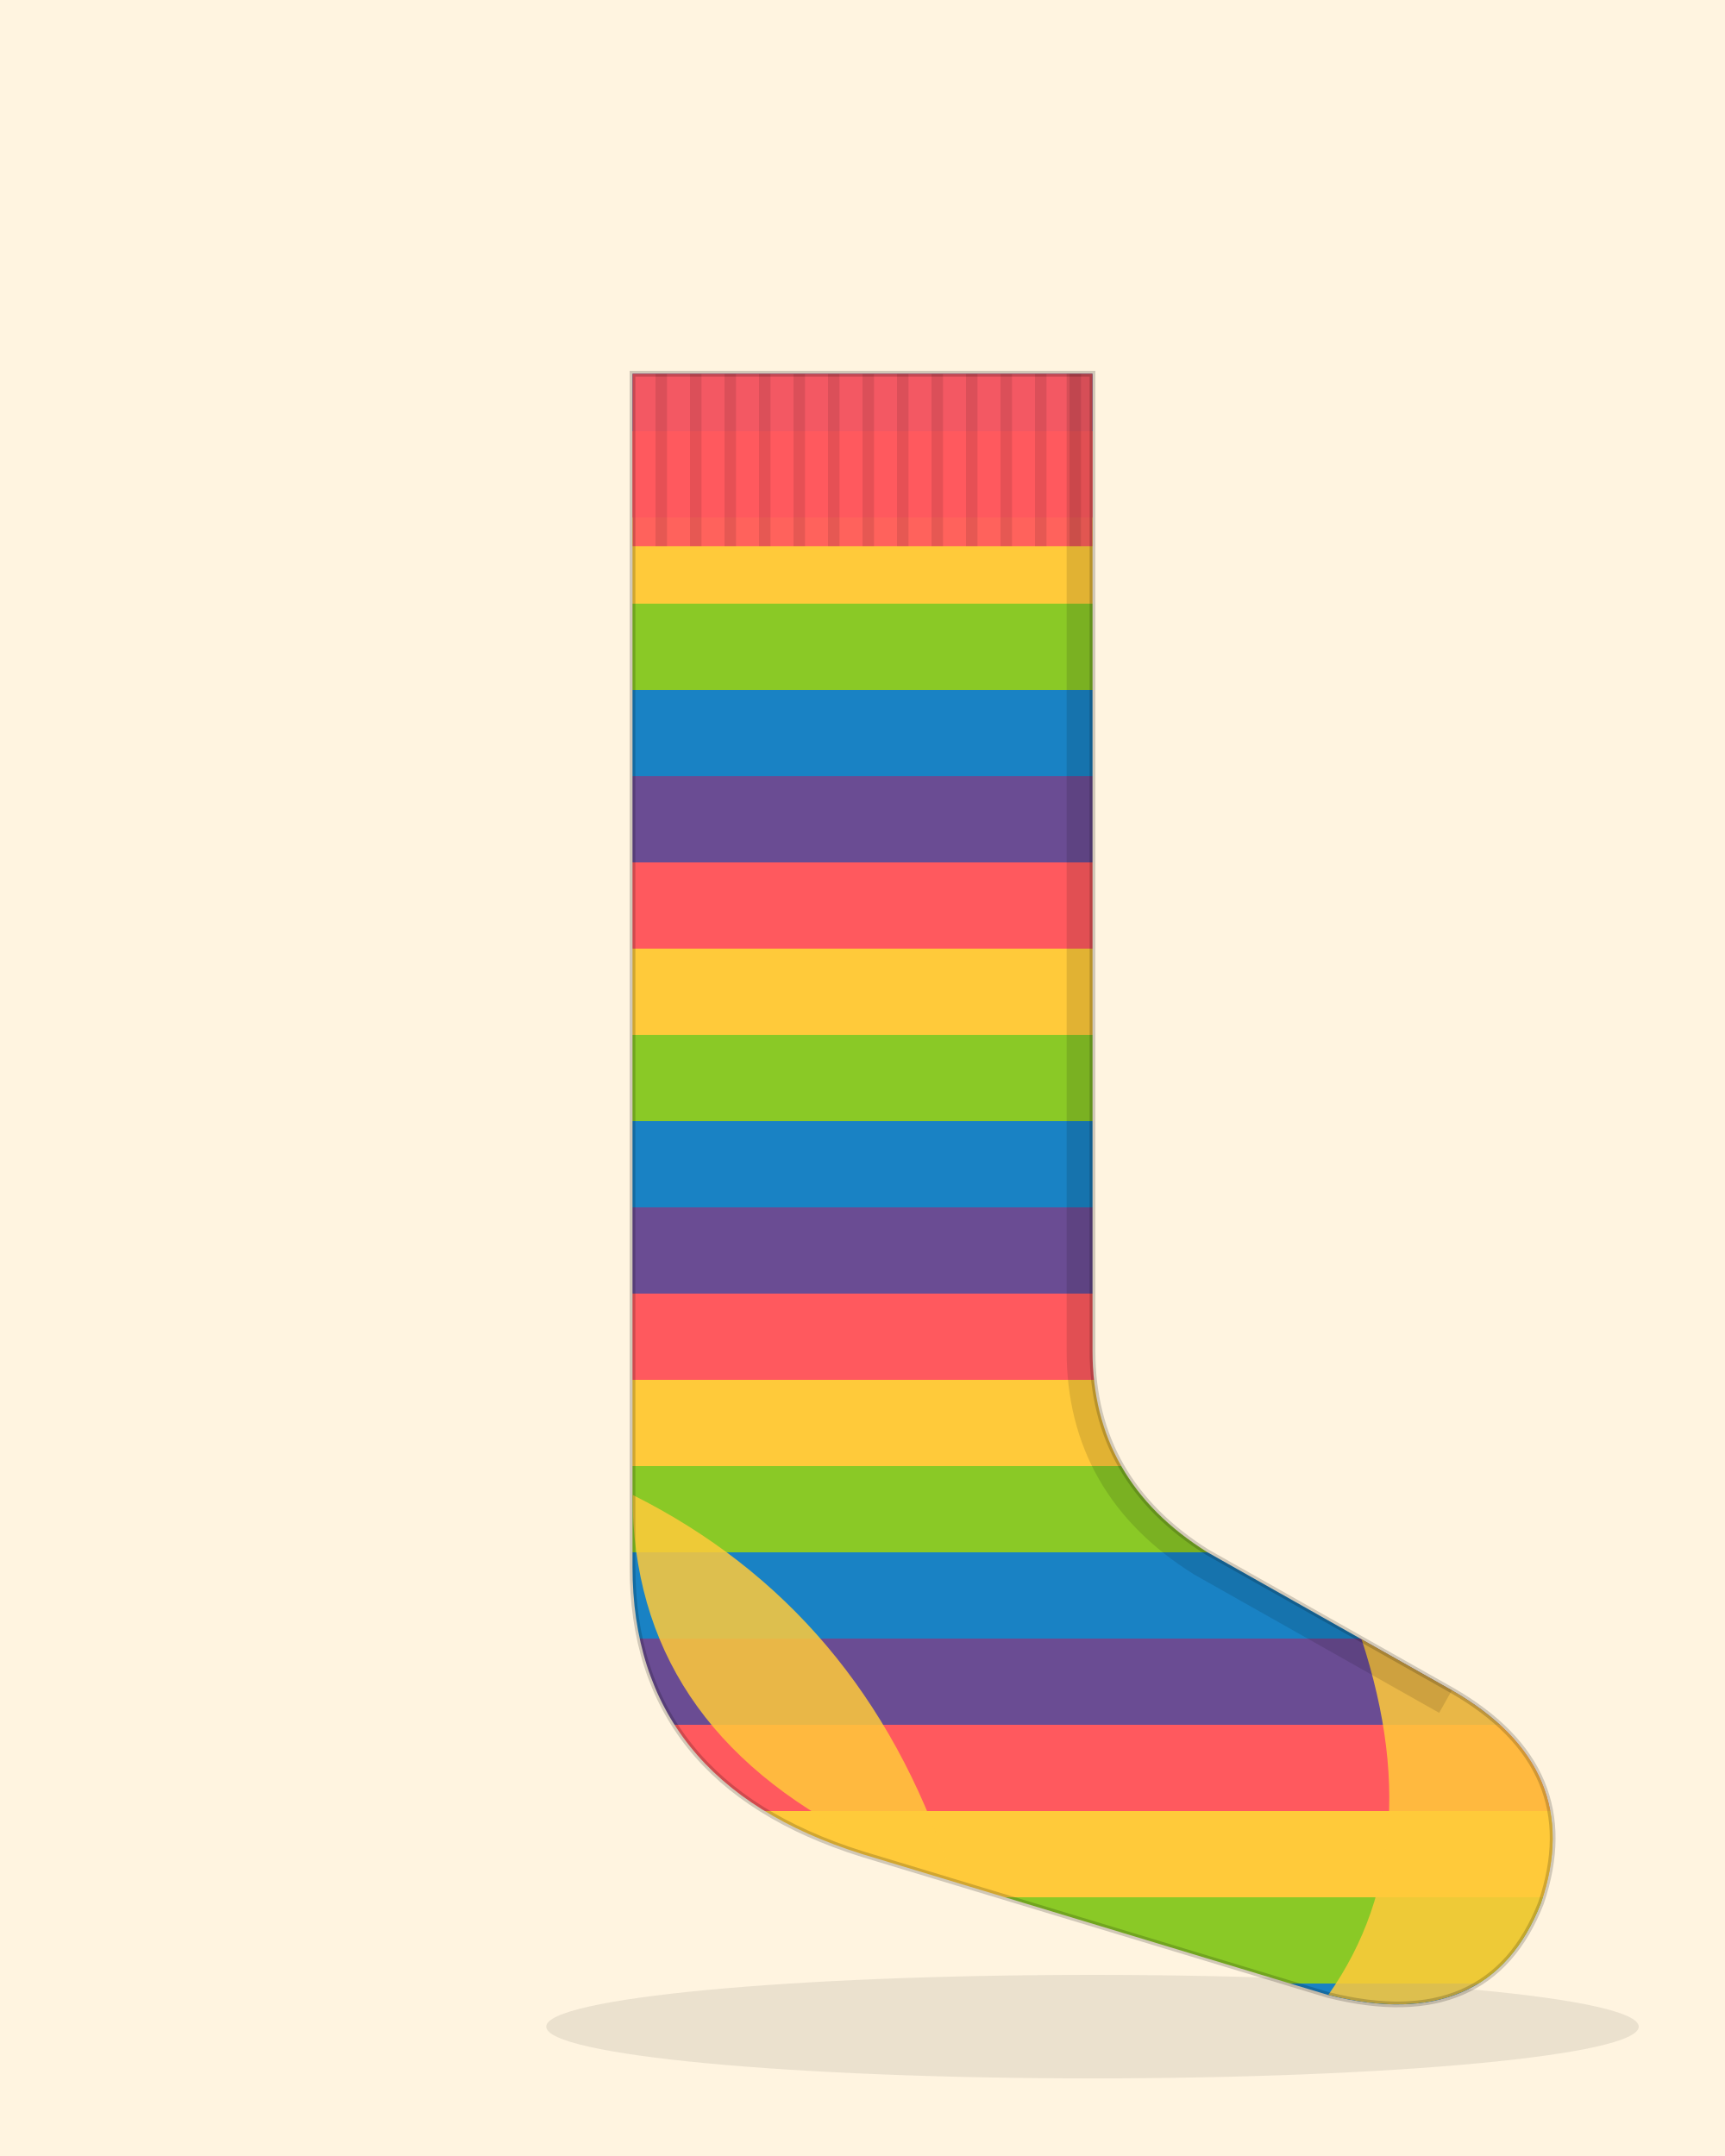
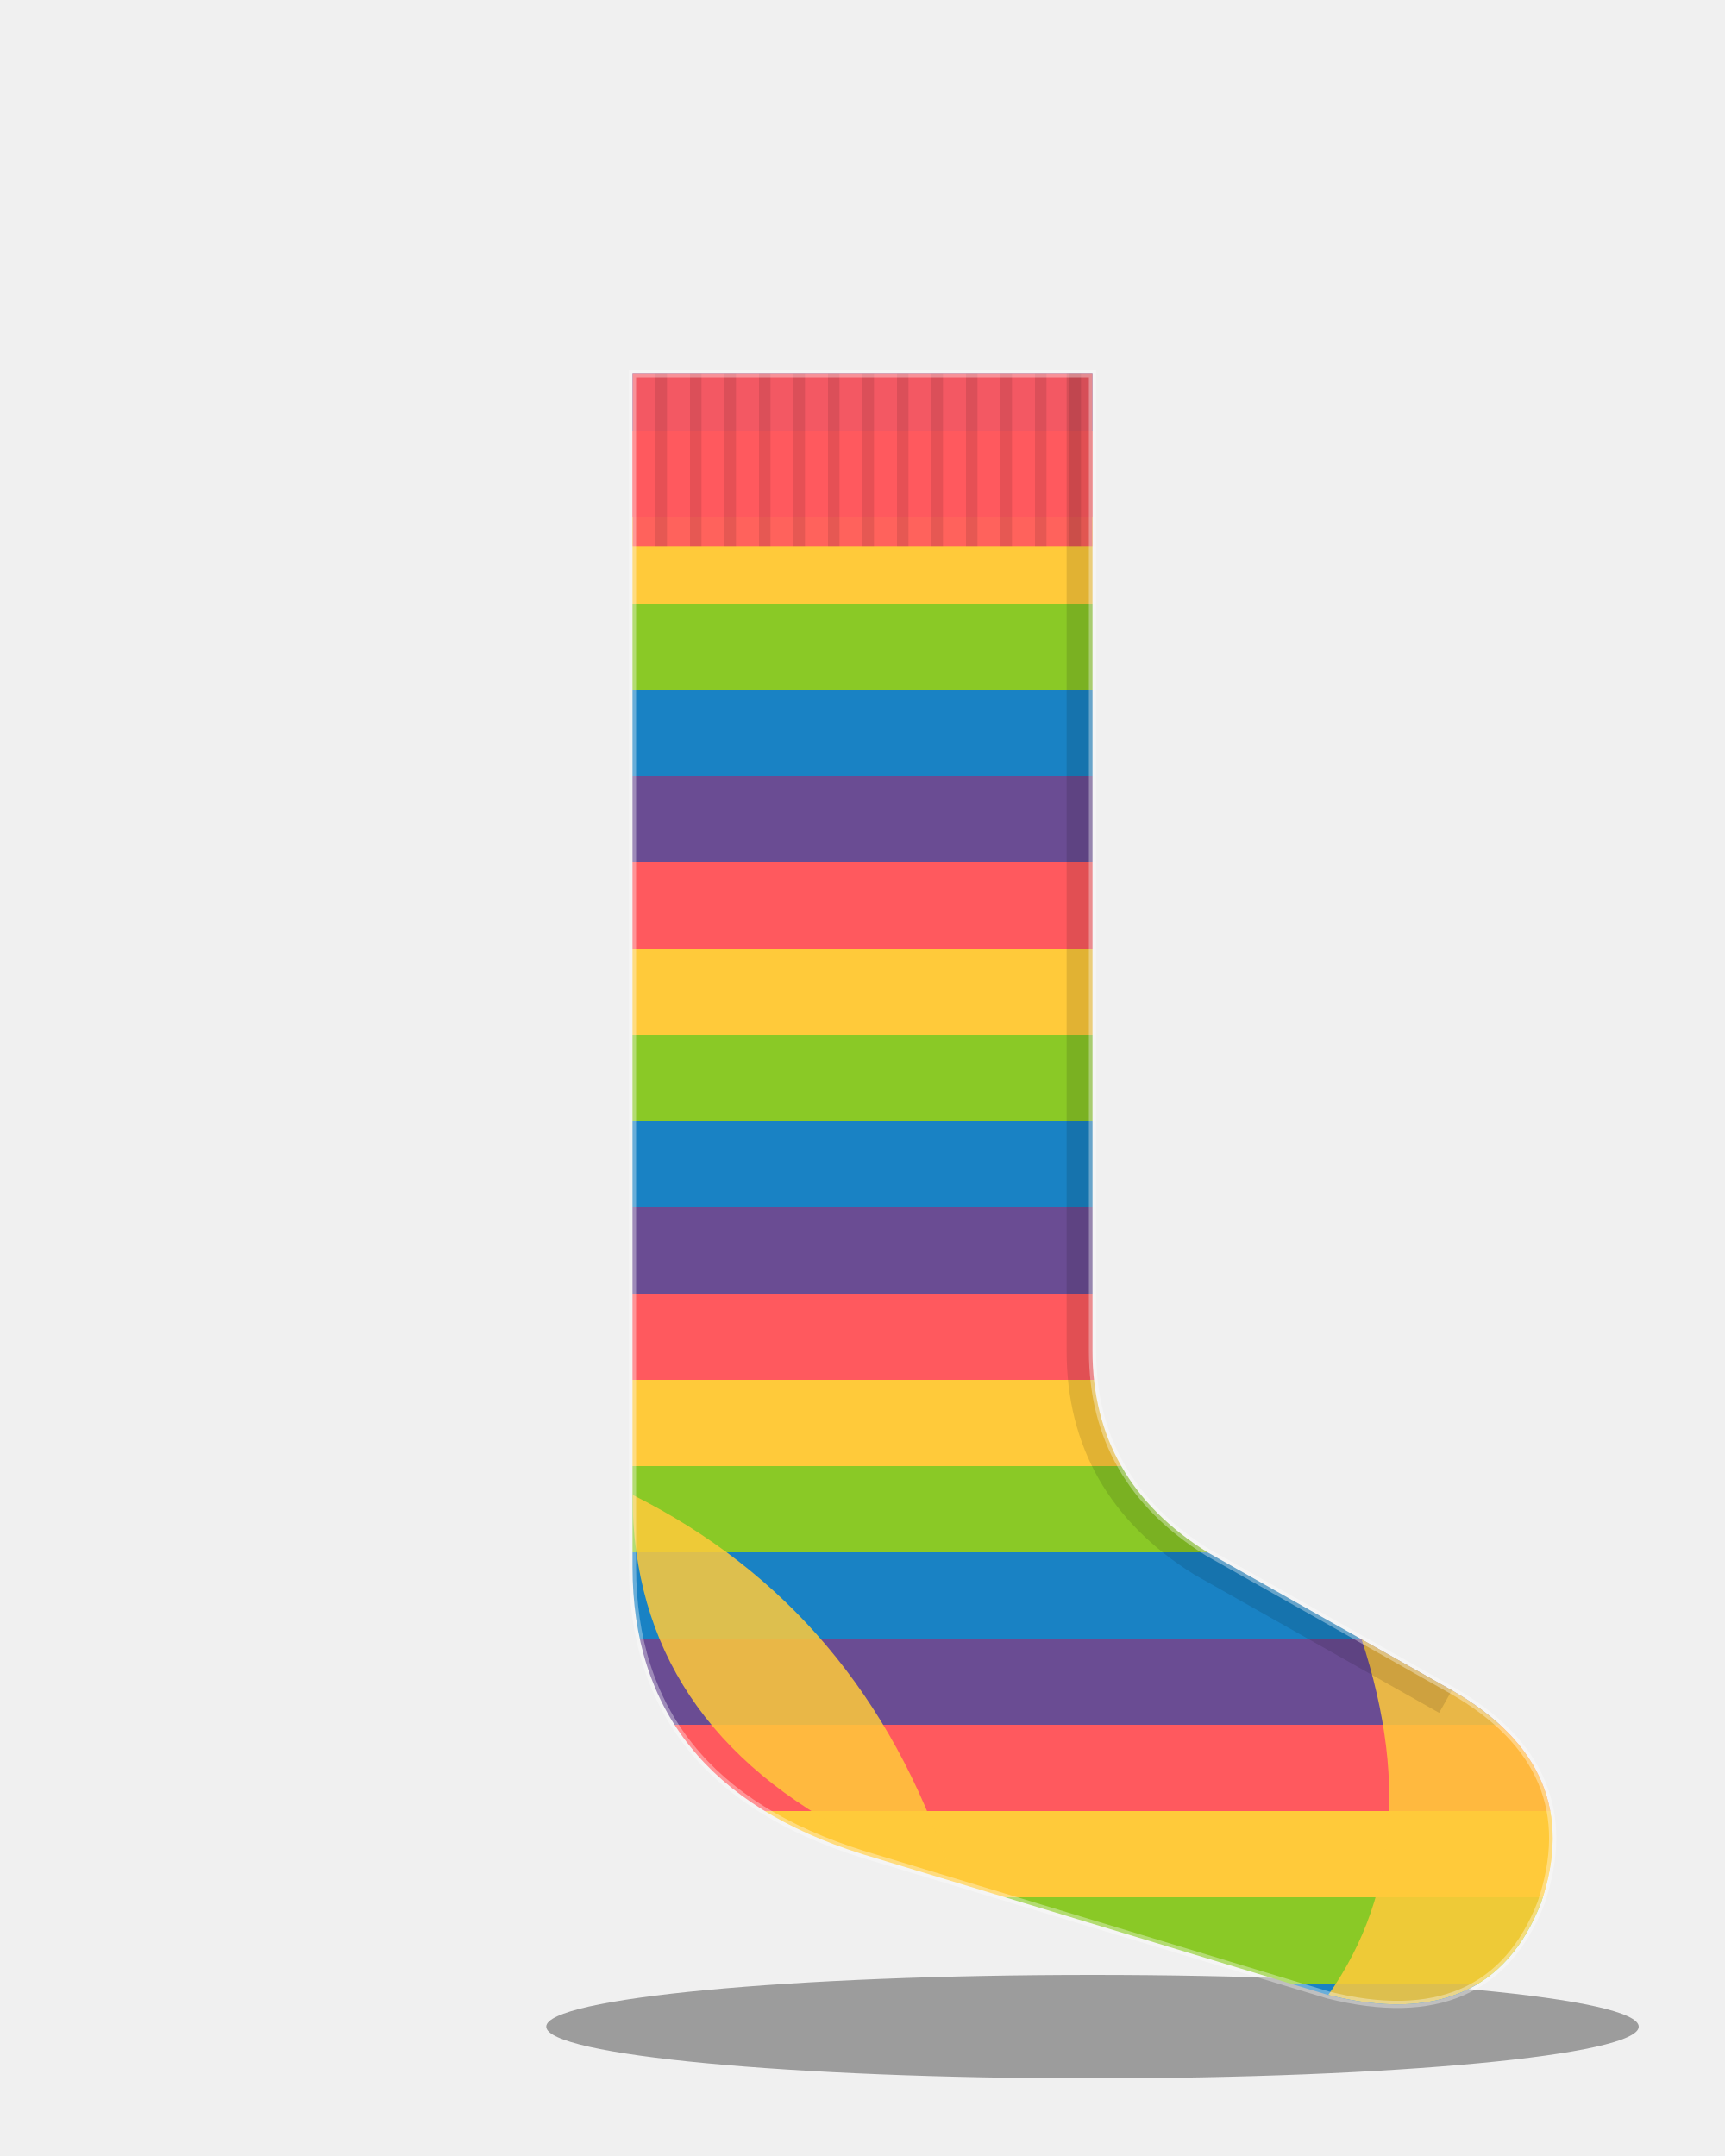
<svg xmlns="http://www.w3.org/2000/svg" viewBox="0 0 600 750" width="600" height="750">
-   <rect width="600" height="750" fill="#fff4e0" />
-   <ellipse cx="380" cy="705" rx="190" ry="18" fill="#000" opacity="0.08" />
+   <ellipse cx="380" cy="705" rx="190" ry="18" fill="#000" opacity="0.35" />
  <defs>
    <pattern id="a-p" width="60" height="150" patternUnits="userSpaceOnUse">
      <rect width="60" height="30" fill="#ff595e" />
      <rect y="30" width="60" height="30" fill="#ffca3a" />
      <rect y="60" width="60" height="30" fill="#8ac926" />
      <rect y="90" width="60" height="30" fill="#1982c4" />
      <rect y="120" width="60" height="30" fill="#6a4c93" />
    </pattern>
    <clipPath id="a-clip">
      <path d="M220 130 L380 130 L380 470 Q380 515 420 540 L505 588 Q552 615 536 662 Q518 708 462 694 L300 645 Q220 620 220 545 Z" />
    </clipPath>
  </defs>
  <g>
    <path d="M220 130 L380 130 L380 470 Q380 515 420 540 L505 588 Q552 615 536 662 Q518 708 462 694 L300 645 Q220 620 220 545 Z" fill="url(#a-p)" />
    <g clip-path="url(#a-clip)">
      <rect x="220" y="130" width="160" height="60" fill="#ff595e" opacity="0.92" />
      <rect x="228" y="130" width="4" height="60" fill="#000" opacity="0.10" />
      <rect x="240" y="130" width="4" height="60" fill="#000" opacity="0.10" />
      <rect x="252" y="130" width="4" height="60" fill="#000" opacity="0.10" />
      <rect x="264" y="130" width="4" height="60" fill="#000" opacity="0.10" />
      <rect x="276" y="130" width="4" height="60" fill="#000" opacity="0.10" />
      <rect x="288" y="130" width="4" height="60" fill="#000" opacity="0.10" />
      <rect x="300" y="130" width="4" height="60" fill="#000" opacity="0.10" />
      <rect x="312" y="130" width="4" height="60" fill="#000" opacity="0.10" />
      <rect x="324" y="130" width="4" height="60" fill="#000" opacity="0.10" />
      <rect x="336" y="130" width="4" height="60" fill="#000" opacity="0.10" />
      <rect x="348" y="130" width="4" height="60" fill="#000" opacity="0.10" />
      <rect x="360" y="130" width="4" height="60" fill="#000" opacity="0.10" />
      <rect x="372" y="130" width="4" height="60" fill="#000" opacity="0.10" />
      <path d="M220 520 Q220 600 300 640 L330 650 Q300 560 220 520 Z" fill="#ffca3a" opacity="0.85" />
      <path d="M470 560 Q560 600 536 662 Q518 708 462 694 Q500 640 470 560 Z" fill="#ffca3a" opacity="0.85" />
      <path d="M380 130 L380 470 Q380 515 420 540 L505 588" fill="none" stroke="#000" stroke-opacity="0.12" stroke-width="18" />
    </g>
-     <path d="M220 130 L380 130 L380 470 Q380 515 420 540 L505 588 Q552 615 536 662 Q518 708 462 694 L300 645 Q220 620 220 545 Z" fill="none" stroke="#000" stroke-opacity="0.18" stroke-width="2" />
+     <path d="M220 130 L380 130 L380 470 Q380 515 420 540 L505 588 Q552 615 536 662 Q518 708 462 694 L300 645 Q220 620 220 545 Z" fill="none" stroke="#fff" stroke-opacity="0.35" stroke-width="2.5" />
  </g>
</svg>
